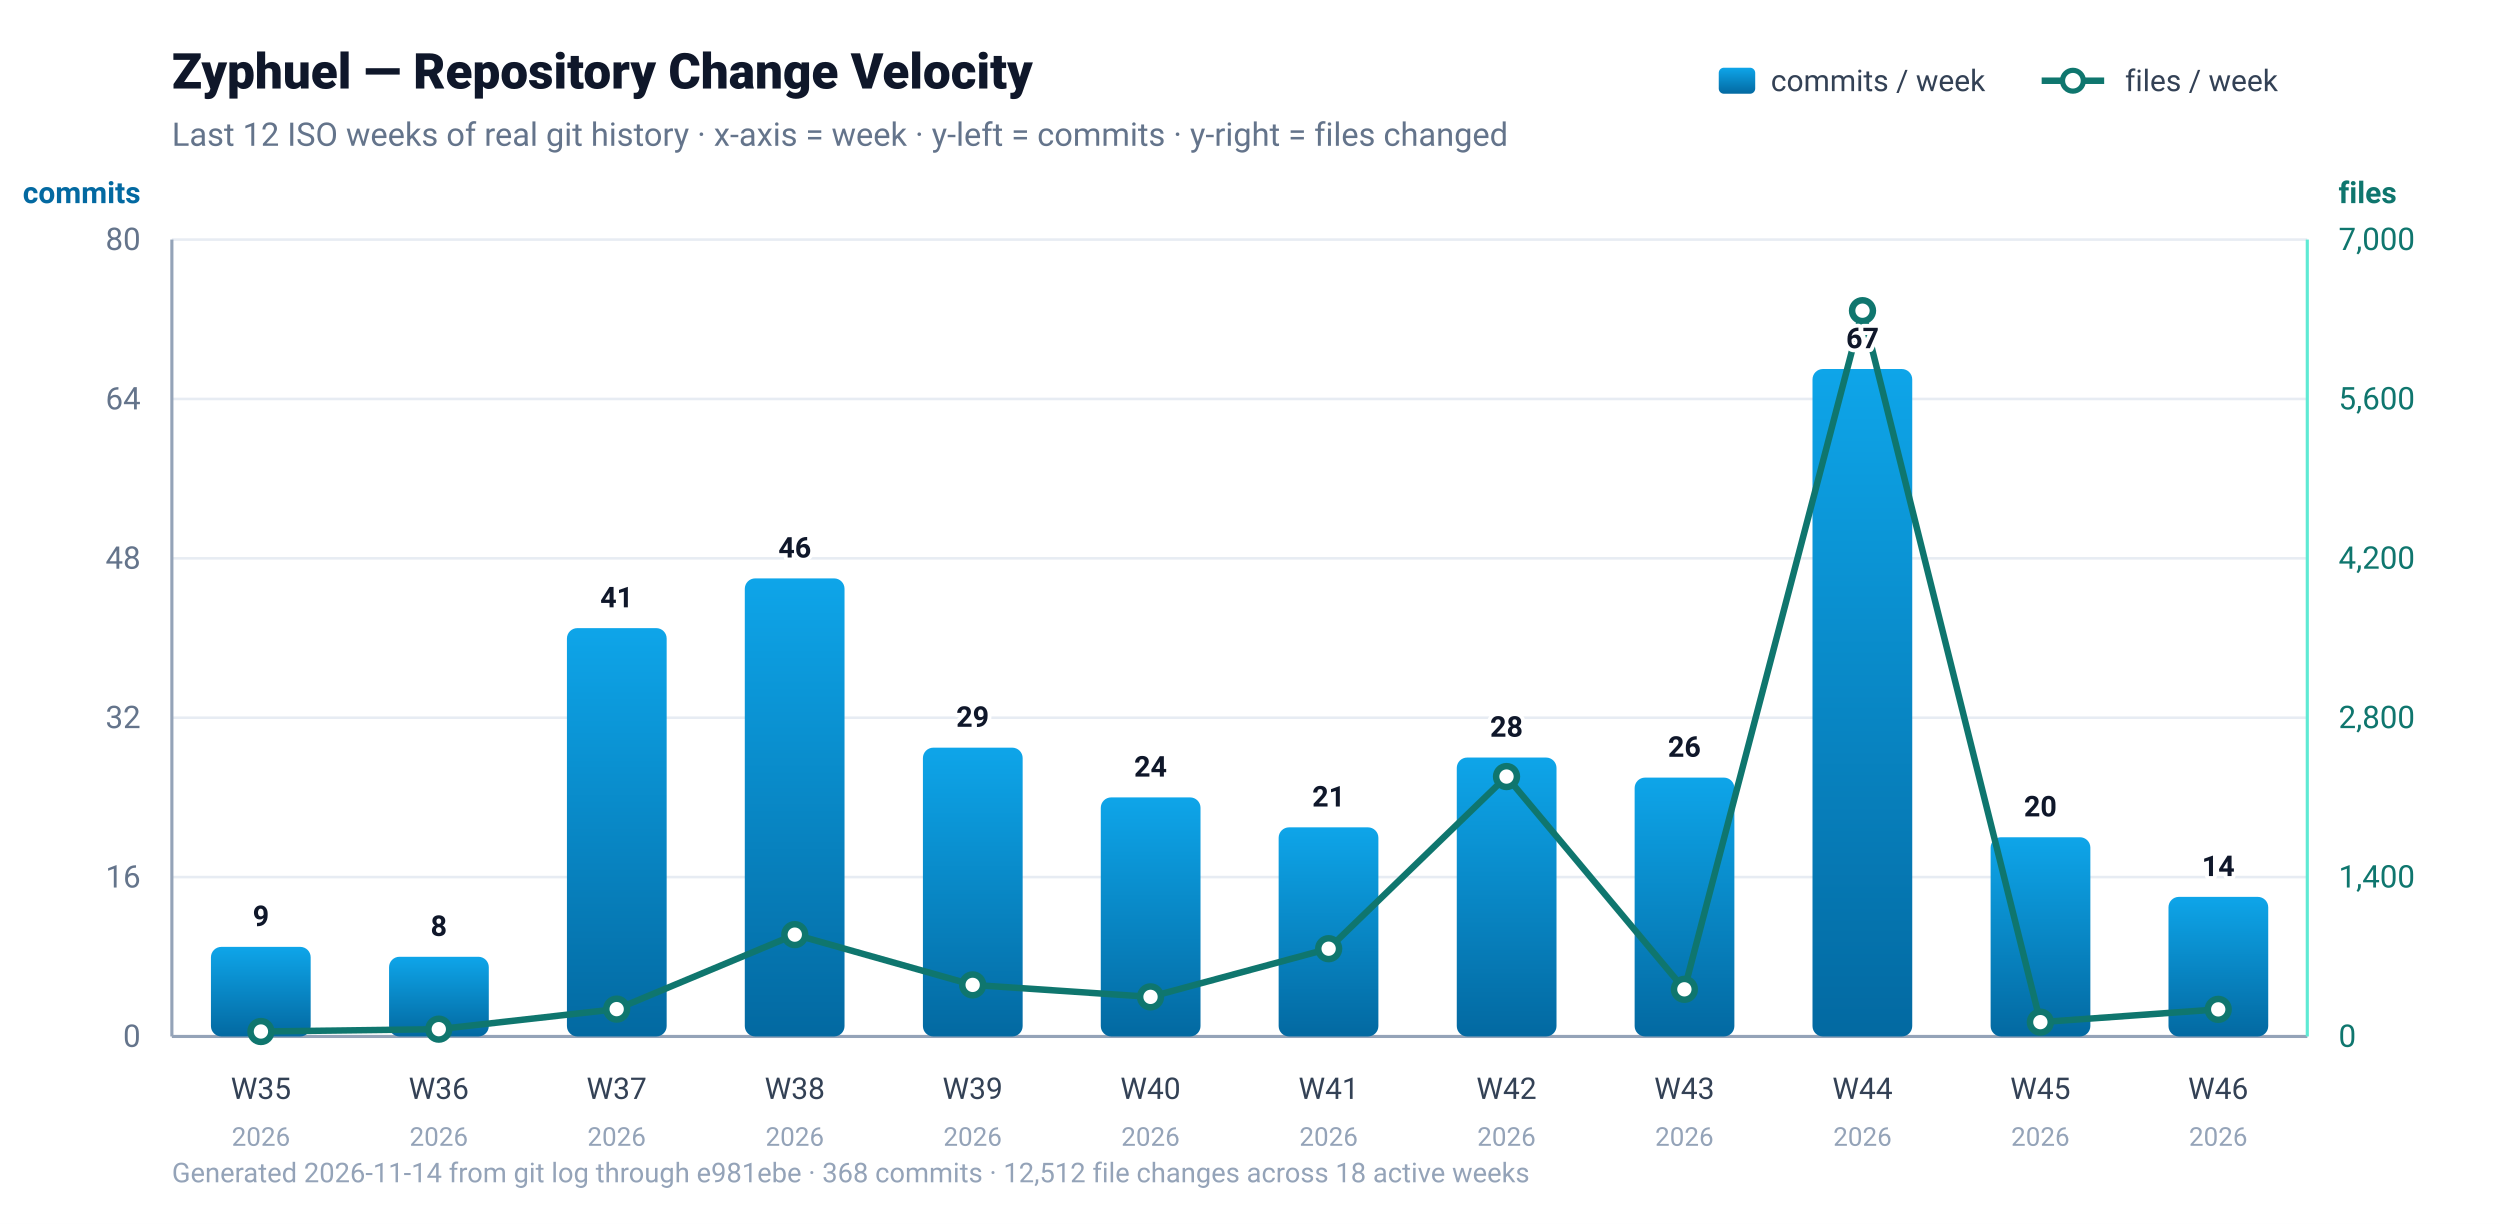
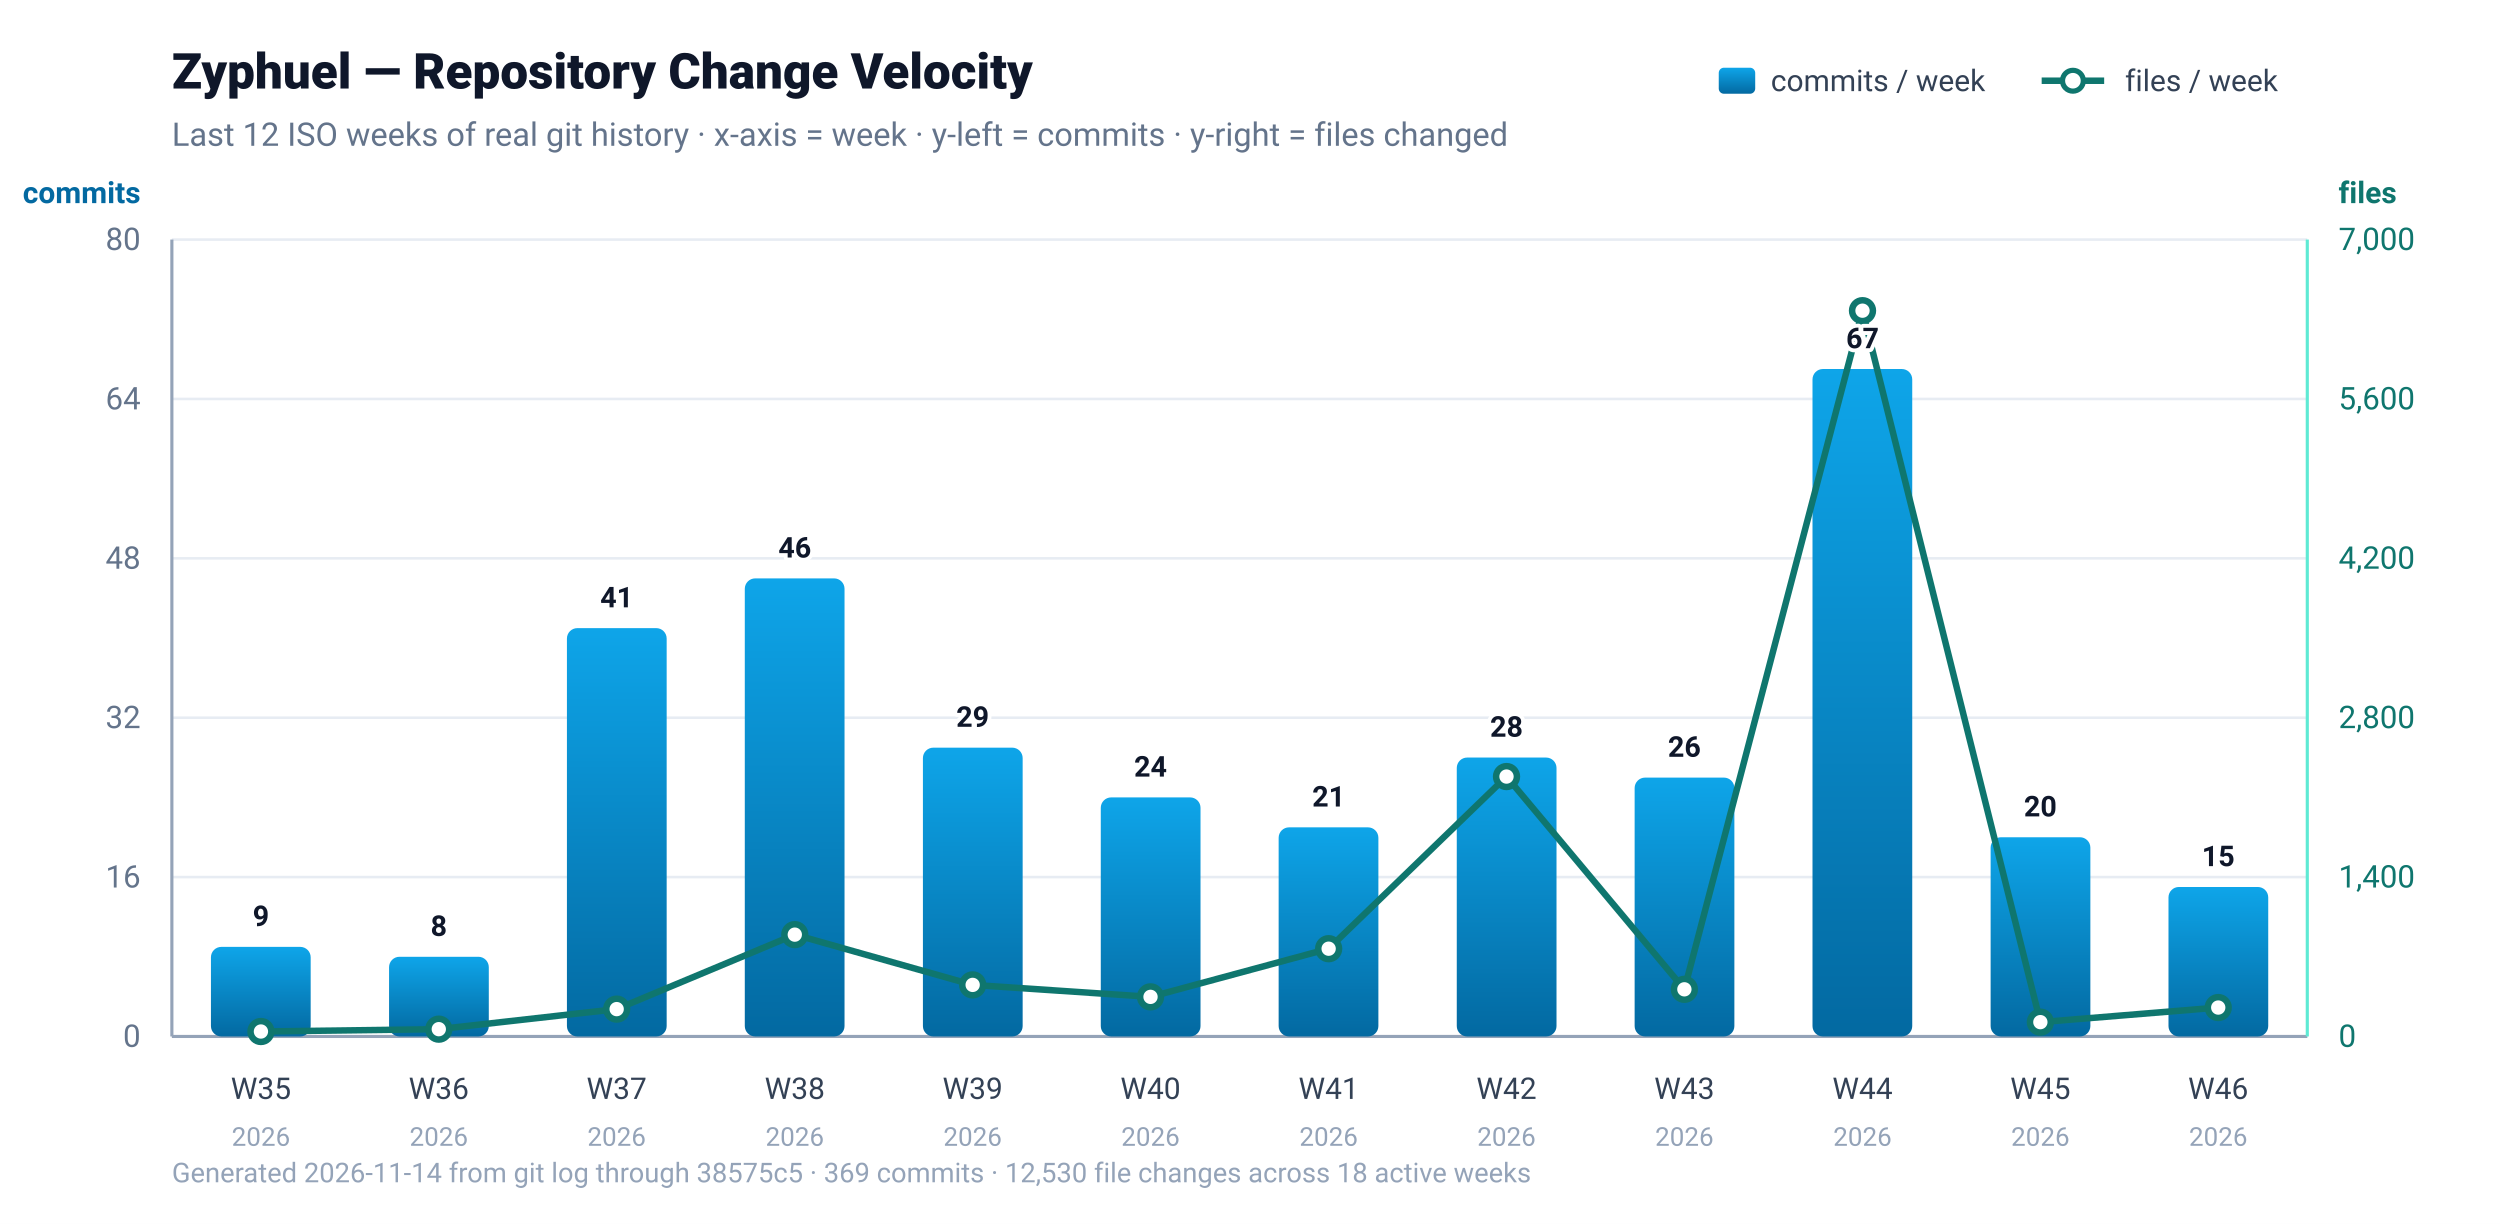
<svg xmlns="http://www.w3.org/2000/svg" width="960" height="470" viewBox="0 0 960 470" role="img" aria-label="Zyphuel repository change velocity: commits and files changed per ISO week">
  <defs>
    <linearGradient id="barGrad" x1="0" y1="0" x2="0" y2="1">
      <stop offset="0%" stop-color="#0ea5e9" />
      <stop offset="100%" stop-color="#0369a1" />
    </linearGradient>
    <style>
      text { font-family: -apple-system, BlinkMacSystemFont, "Segoe UI", Roboto, Helvetica, Arial, sans-serif; }
    </style>
  </defs>
  <rect width="960" height="470" fill="#ffffff" />
  <text x="66" y="34" font-size="19" font-weight="800" fill="#0f172a">Zyphuel — Repository Change Velocity</text>
  <text x="66" y="56" font-size="12.5" fill="#64748b">Last 12 ISO weeks of real git history · x-axis = week · y-left = commits · y-right = files changed</text>
  <rect x="660" y="26" width="14" height="10" rx="2" fill="url(#barGrad)" />
  <text x="680" y="35" font-size="11.5" fill="#334155">commits / week</text>
  <line x1="784" y1="31" x2="808" y2="31" stroke="#0f766e" stroke-width="2.5" />
  <circle cx="796" cy="31" r="4" fill="#ffffff" stroke="#0f766e" stroke-width="2" />
  <text x="816" y="35" font-size="11.5" fill="#334155">files / week</text>
  <line x1="66" y1="398.0" x2="886.0" y2="398.0" stroke="#e7ecf3" stroke-width="1" />
  <text x="54" y="402.0" text-anchor="end" font-size="12" fill="#64748b">0</text>
  <text x="898.0" y="402.0" text-anchor="start" font-size="12" fill="#0f766e">0</text>
  <line x1="66" y1="336.8" x2="886.0" y2="336.8" stroke="#e7ecf3" stroke-width="1" />
  <text x="54" y="340.8" text-anchor="end" font-size="12" fill="#64748b">16</text>
  <text x="898.0" y="340.8" text-anchor="start" font-size="12" fill="#0f766e">1,400</text>
  <line x1="66" y1="275.6" x2="886.0" y2="275.6" stroke="#e7ecf3" stroke-width="1" />
  <text x="54" y="279.6" text-anchor="end" font-size="12" fill="#64748b">32</text>
  <text x="898.0" y="279.6" text-anchor="start" font-size="12" fill="#0f766e">2,800</text>
  <line x1="66" y1="214.4" x2="886.0" y2="214.4" stroke="#e7ecf3" stroke-width="1" />
  <text x="54" y="218.4" text-anchor="end" font-size="12" fill="#64748b">48</text>
  <text x="898.0" y="218.4" text-anchor="start" font-size="12" fill="#0f766e">4,200</text>
  <line x1="66" y1="153.2" x2="886.0" y2="153.2" stroke="#e7ecf3" stroke-width="1" />
  <text x="54" y="157.2" text-anchor="end" font-size="12" fill="#64748b">64</text>
  <text x="898.0" y="157.2" text-anchor="start" font-size="12" fill="#0f766e">5,600</text>
  <line x1="66" y1="92.0" x2="886.0" y2="92.0" stroke="#e7ecf3" stroke-width="1" />
  <text x="54" y="96.0" text-anchor="end" font-size="12" fill="#64748b">80</text>
  <text x="898.0" y="96.0" text-anchor="start" font-size="12" fill="#0f766e">7,000</text>
  <line x1="66" y1="92" x2="66" y2="398" stroke="#94a3b8" stroke-width="1.2" />
  <line x1="66" y1="398" x2="886" y2="398" stroke="#94a3b8" stroke-width="1.2" />
  <line x1="886" y1="92" x2="886" y2="398" stroke="#5eead4" stroke-width="1.2" />
  <text x="54" y="78" text-anchor="end" font-size="11.5" font-weight="700" fill="#0369a1">commits</text>
  <text x="898" y="78" font-size="11.5" font-weight="700" fill="#0f766e">files</text>
  <rect x="81.0" y="363.6" width="38.3" height="34.4" rx="4" fill="url(#barGrad)" />
  <rect x="149.4" y="367.4" width="38.3" height="30.6" rx="4" fill="url(#barGrad)" />
  <rect x="217.7" y="241.2" width="38.3" height="156.8" rx="4" fill="url(#barGrad)" />
  <rect x="286.0" y="222.1" width="38.3" height="175.9" rx="4" fill="url(#barGrad)" />
  <rect x="354.4" y="287.1" width="38.3" height="110.9" rx="4" fill="url(#barGrad)" />
  <rect x="422.7" y="306.2" width="38.3" height="91.8" rx="4" fill="url(#barGrad)" />
  <rect x="491.0" y="317.7" width="38.3" height="80.3" rx="4" fill="url(#barGrad)" />
  <rect x="559.4" y="290.9" width="38.3" height="107.1" rx="4" fill="url(#barGrad)" />
  <rect x="627.7" y="298.6" width="38.3" height="99.4" rx="4" fill="url(#barGrad)" />
  <rect x="696.0" y="141.7" width="38.3" height="256.3" rx="4" fill="url(#barGrad)" />
  <rect x="764.4" y="321.5" width="38.3" height="76.5" rx="4" fill="url(#barGrad)" />
-   <rect x="832.7" y="344.4" width="38.3" height="53.6" rx="4" fill="url(#barGrad)" />
-   <polyline points="100.2,396.1 168.5,395.2 236.8,387.5 305.2,358.9 373.5,378.2 441.8,382.8 510.2,364.3 578.5,298.2 646.8,379.9 715.2,119.3 783.5,392.5 851.8,387.6" fill="none" stroke="#0f766e" stroke-width="2.5" stroke-linejoin="round" stroke-linecap="round" />
+   <rect x="832.7" y="340.6" width="38.3" height="57.4" rx="4" fill="url(#barGrad)" />
+   <polyline points="100.2,396.1 168.5,395.2 236.8,387.5 305.2,358.9 373.5,378.2 441.8,382.8 510.2,364.3 578.5,298.2 646.8,379.9 715.2,119.3 783.5,392.5 851.8,386.9" fill="none" stroke="#0f766e" stroke-width="2.5" stroke-linejoin="round" stroke-linecap="round" />
  <circle cx="100.2" cy="396.1" r="4" fill="#ffffff" stroke="#0f766e" stroke-width="2.5" />
  <circle cx="168.5" cy="395.2" r="4" fill="#ffffff" stroke="#0f766e" stroke-width="2.5" />
  <circle cx="236.8" cy="387.5" r="4" fill="#ffffff" stroke="#0f766e" stroke-width="2.5" />
  <circle cx="305.2" cy="358.9" r="4" fill="#ffffff" stroke="#0f766e" stroke-width="2.5" />
  <circle cx="373.5" cy="378.2" r="4" fill="#ffffff" stroke="#0f766e" stroke-width="2.5" />
  <circle cx="441.8" cy="382.8" r="4" fill="#ffffff" stroke="#0f766e" stroke-width="2.5" />
  <circle cx="510.2" cy="364.3" r="4" fill="#ffffff" stroke="#0f766e" stroke-width="2.5" />
  <circle cx="578.5" cy="298.2" r="4" fill="#ffffff" stroke="#0f766e" stroke-width="2.5" />
  <circle cx="646.8" cy="379.9" r="4" fill="#ffffff" stroke="#0f766e" stroke-width="2.5" />
  <circle cx="715.2" cy="119.3" r="4" fill="#ffffff" stroke="#0f766e" stroke-width="2.5" />
  <circle cx="783.5" cy="392.5" r="4" fill="#ffffff" stroke="#0f766e" stroke-width="2.5" />
-   <circle cx="851.8" cy="387.6" r="4" fill="#ffffff" stroke="#0f766e" stroke-width="2.5" />
+   <circle cx="851.8" cy="386.9" r="4" fill="#ffffff" stroke="#0f766e" stroke-width="2.5" />
  <text x="100.2" y="355.6" text-anchor="middle" font-size="11" font-weight="700" fill="#0f172a" paint-order="stroke" stroke="#ffffff" stroke-width="3" stroke-linejoin="round">9</text>
  <text x="168.5" y="359.4" text-anchor="middle" font-size="11" font-weight="700" fill="#0f172a" paint-order="stroke" stroke="#ffffff" stroke-width="3" stroke-linejoin="round">8</text>
  <text x="236.8" y="233.2" text-anchor="middle" font-size="11" font-weight="700" fill="#0f172a" paint-order="stroke" stroke="#ffffff" stroke-width="3" stroke-linejoin="round">41</text>
  <text x="305.2" y="214.1" text-anchor="middle" font-size="11" font-weight="700" fill="#0f172a" paint-order="stroke" stroke="#ffffff" stroke-width="3" stroke-linejoin="round">46</text>
  <text x="373.5" y="279.1" text-anchor="middle" font-size="11" font-weight="700" fill="#0f172a" paint-order="stroke" stroke="#ffffff" stroke-width="3" stroke-linejoin="round">29</text>
  <text x="441.8" y="298.2" text-anchor="middle" font-size="11" font-weight="700" fill="#0f172a" paint-order="stroke" stroke="#ffffff" stroke-width="3" stroke-linejoin="round">24</text>
  <text x="510.2" y="309.7" text-anchor="middle" font-size="11" font-weight="700" fill="#0f172a" paint-order="stroke" stroke="#ffffff" stroke-width="3" stroke-linejoin="round">21</text>
  <text x="578.5" y="282.9" text-anchor="middle" font-size="11" font-weight="700" fill="#0f172a" paint-order="stroke" stroke="#ffffff" stroke-width="3" stroke-linejoin="round">28</text>
  <text x="646.8" y="290.6" text-anchor="middle" font-size="11" font-weight="700" fill="#0f172a" paint-order="stroke" stroke="#ffffff" stroke-width="3" stroke-linejoin="round">26</text>
  <text x="715.2" y="133.7" text-anchor="middle" font-size="11" font-weight="700" fill="#0f172a" paint-order="stroke" stroke="#ffffff" stroke-width="3" stroke-linejoin="round">67</text>
  <text x="783.5" y="313.5" text-anchor="middle" font-size="11" font-weight="700" fill="#0f172a" paint-order="stroke" stroke="#ffffff" stroke-width="3" stroke-linejoin="round">20</text>
-   <text x="851.8" y="336.4" text-anchor="middle" font-size="11" font-weight="700" fill="#0f172a" paint-order="stroke" stroke="#ffffff" stroke-width="3" stroke-linejoin="round">14</text>
+   <text x="851.8" y="332.6" text-anchor="middle" font-size="11" font-weight="700" fill="#0f172a" paint-order="stroke" stroke="#ffffff" stroke-width="3" stroke-linejoin="round">15</text>
  <text x="100.2" y="422.0" text-anchor="middle" font-size="11.5" fill="#334155">W35</text>
  <text x="168.5" y="422.0" text-anchor="middle" font-size="11.5" fill="#334155">W36</text>
  <text x="236.8" y="422.0" text-anchor="middle" font-size="11.5" fill="#334155">W37</text>
  <text x="305.2" y="422.0" text-anchor="middle" font-size="11.5" fill="#334155">W38</text>
  <text x="373.5" y="422.0" text-anchor="middle" font-size="11.5" fill="#334155">W39</text>
  <text x="441.8" y="422.0" text-anchor="middle" font-size="11.5" fill="#334155">W40</text>
  <text x="510.2" y="422.0" text-anchor="middle" font-size="11.5" fill="#334155">W41</text>
  <text x="578.5" y="422.0" text-anchor="middle" font-size="11.5" fill="#334155">W42</text>
  <text x="646.8" y="422.0" text-anchor="middle" font-size="11.5" fill="#334155">W43</text>
  <text x="715.2" y="422.0" text-anchor="middle" font-size="11.5" fill="#334155">W44</text>
  <text x="783.5" y="422.0" text-anchor="middle" font-size="11.5" fill="#334155">W45</text>
  <text x="851.8" y="422.0" text-anchor="middle" font-size="11.5" fill="#334155">W46</text>
  <text x="100.2" y="440.0" text-anchor="middle" font-size="10" fill="#94a3b8">2026</text>
  <text x="168.5" y="440.0" text-anchor="middle" font-size="10" fill="#94a3b8">2026</text>
  <text x="236.8" y="440.0" text-anchor="middle" font-size="10" fill="#94a3b8">2026</text>
  <text x="305.2" y="440.0" text-anchor="middle" font-size="10" fill="#94a3b8">2026</text>
  <text x="373.5" y="440.0" text-anchor="middle" font-size="10" fill="#94a3b8">2026</text>
  <text x="441.8" y="440.0" text-anchor="middle" font-size="10" fill="#94a3b8">2026</text>
  <text x="510.2" y="440.0" text-anchor="middle" font-size="10" fill="#94a3b8">2026</text>
  <text x="578.5" y="440.0" text-anchor="middle" font-size="10" fill="#94a3b8">2026</text>
  <text x="646.8" y="440.0" text-anchor="middle" font-size="10" fill="#94a3b8">2026</text>
  <text x="715.2" y="440.0" text-anchor="middle" font-size="10" fill="#94a3b8">2026</text>
  <text x="783.5" y="440.0" text-anchor="middle" font-size="10" fill="#94a3b8">2026</text>
  <text x="851.8" y="440.0" text-anchor="middle" font-size="10" fill="#94a3b8">2026</text>
-   <text x="66" y="454" font-size="10.5" fill="#94a3b8">Generated 2026-11-14 from git log through e981ebe · 368 commits · 12,512 file changes across 18 active weeks</text>
+   <text x="66" y="454" font-size="10.5" fill="#94a3b8">Generated 2026-11-14 from git log through 38575c5 · 369 commits · 12,530 file changes across 18 active weeks</text>
</svg>
